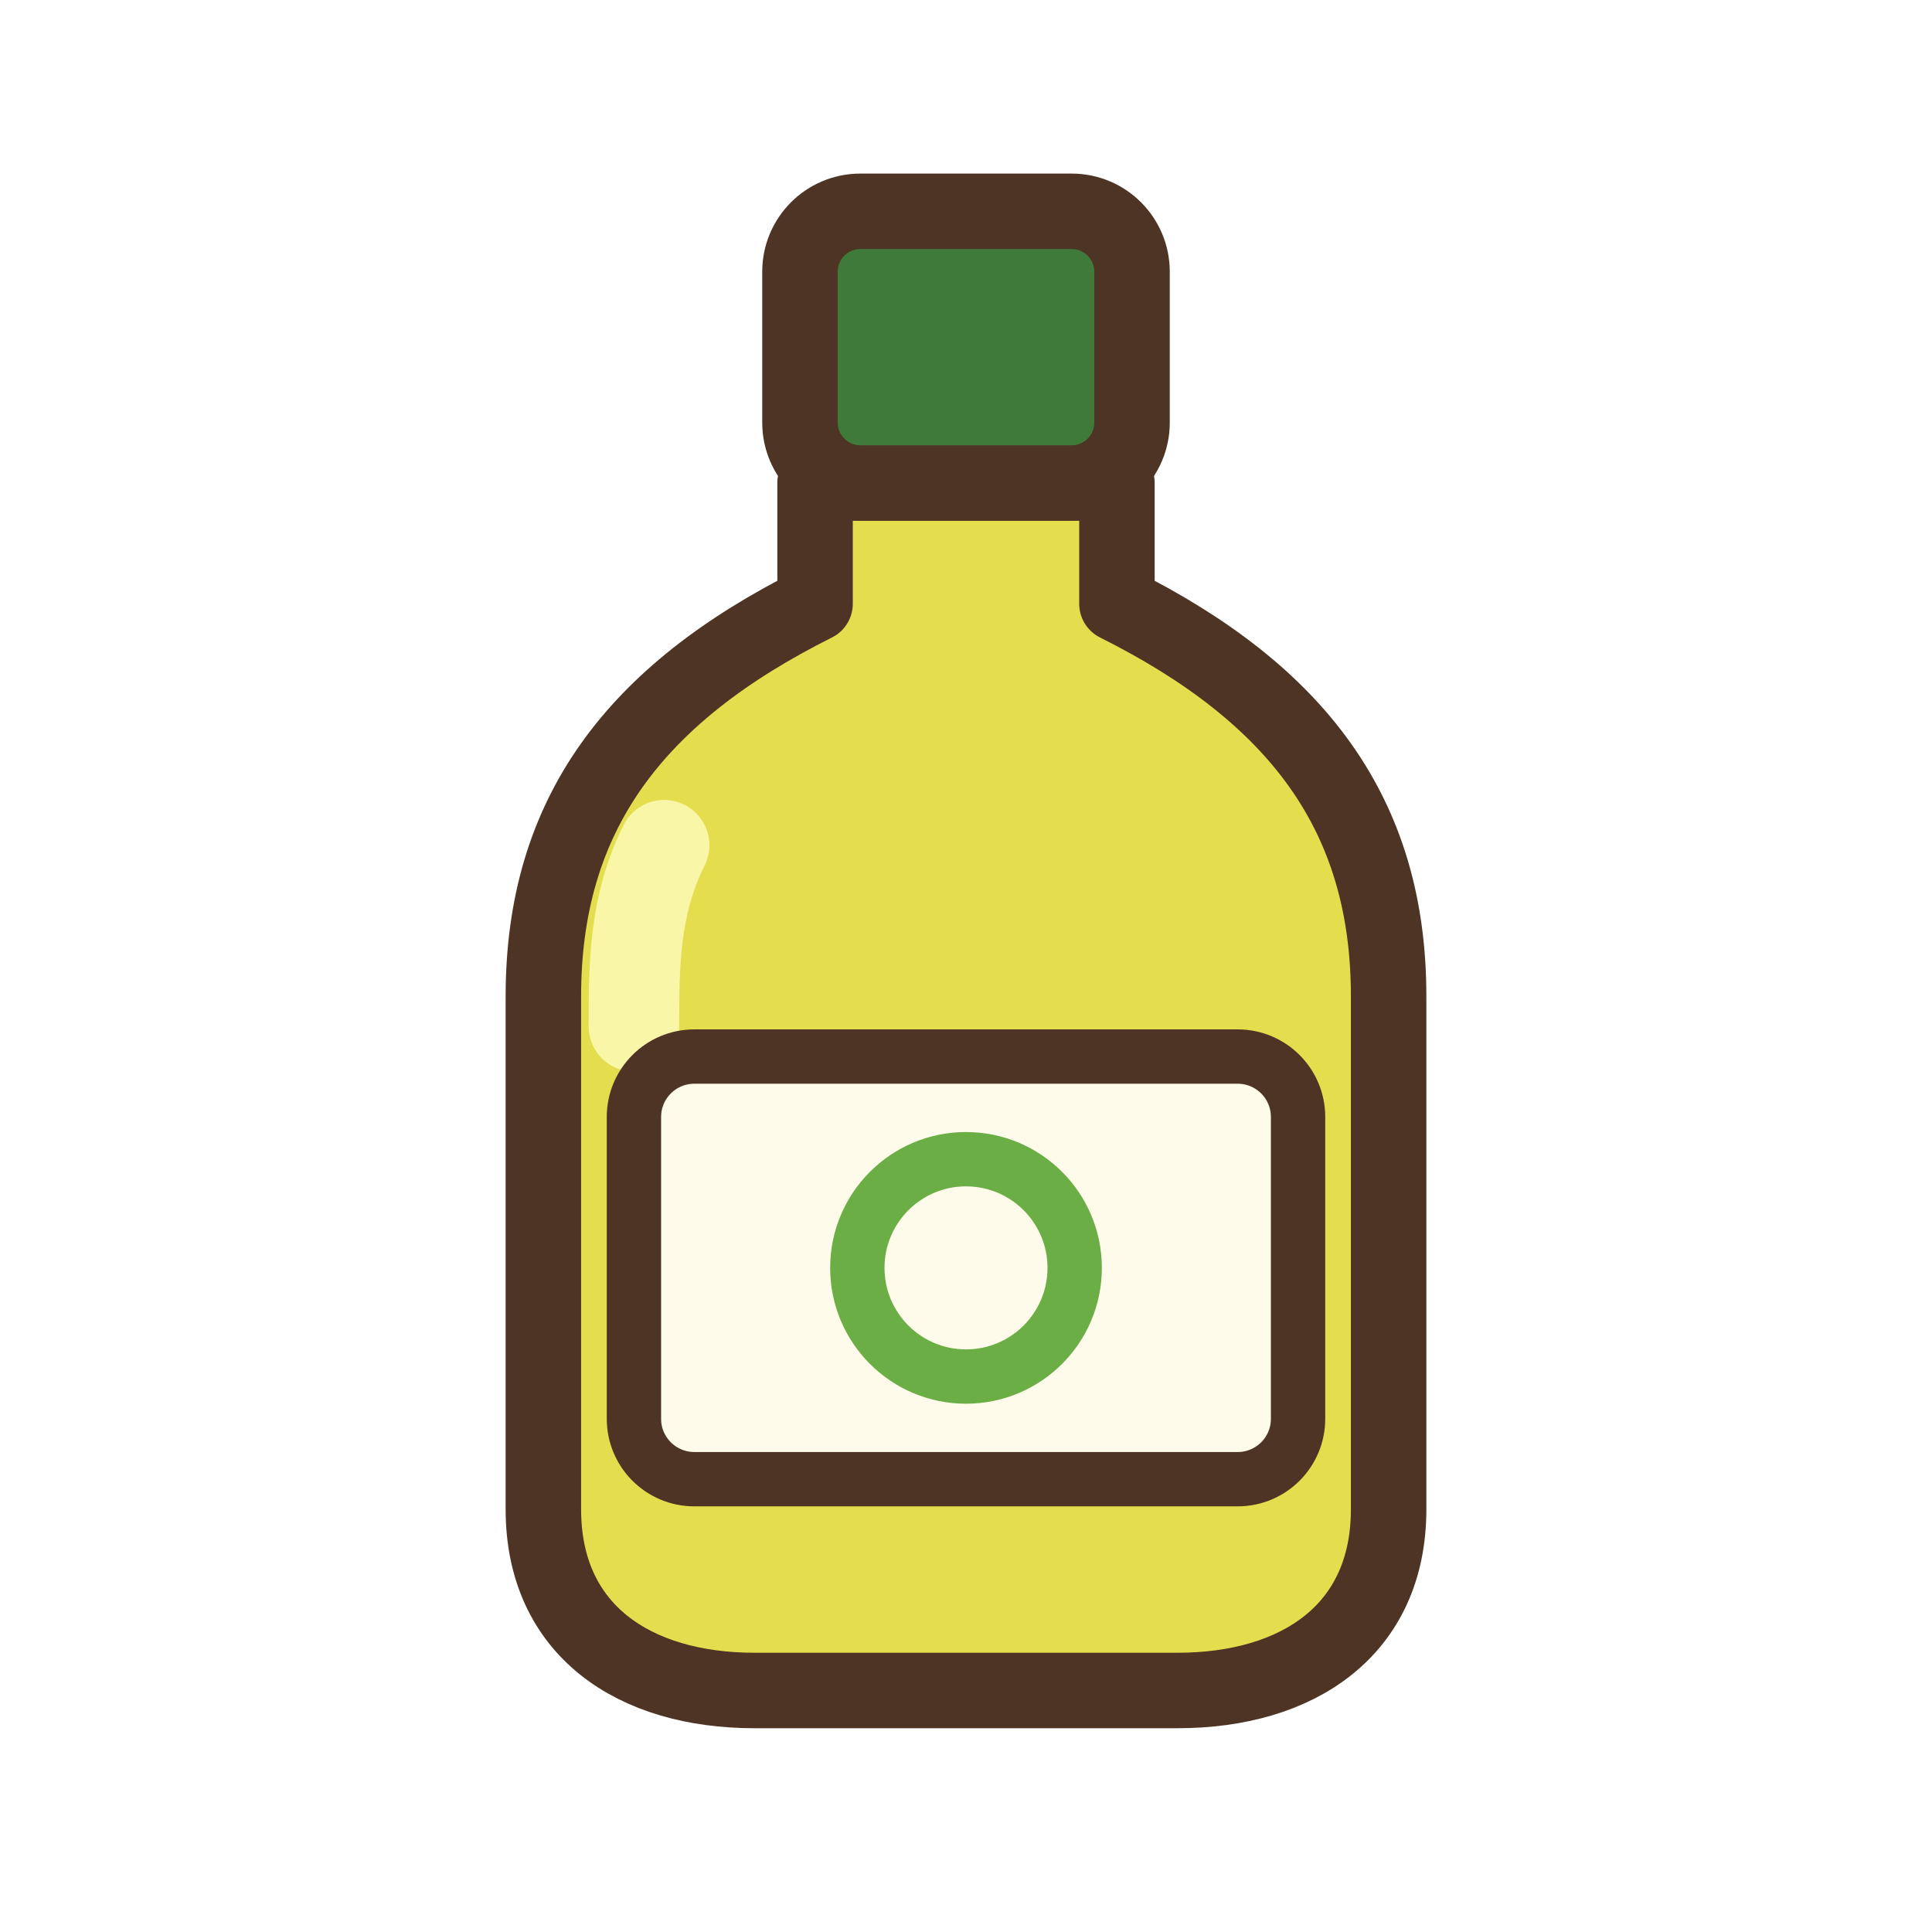
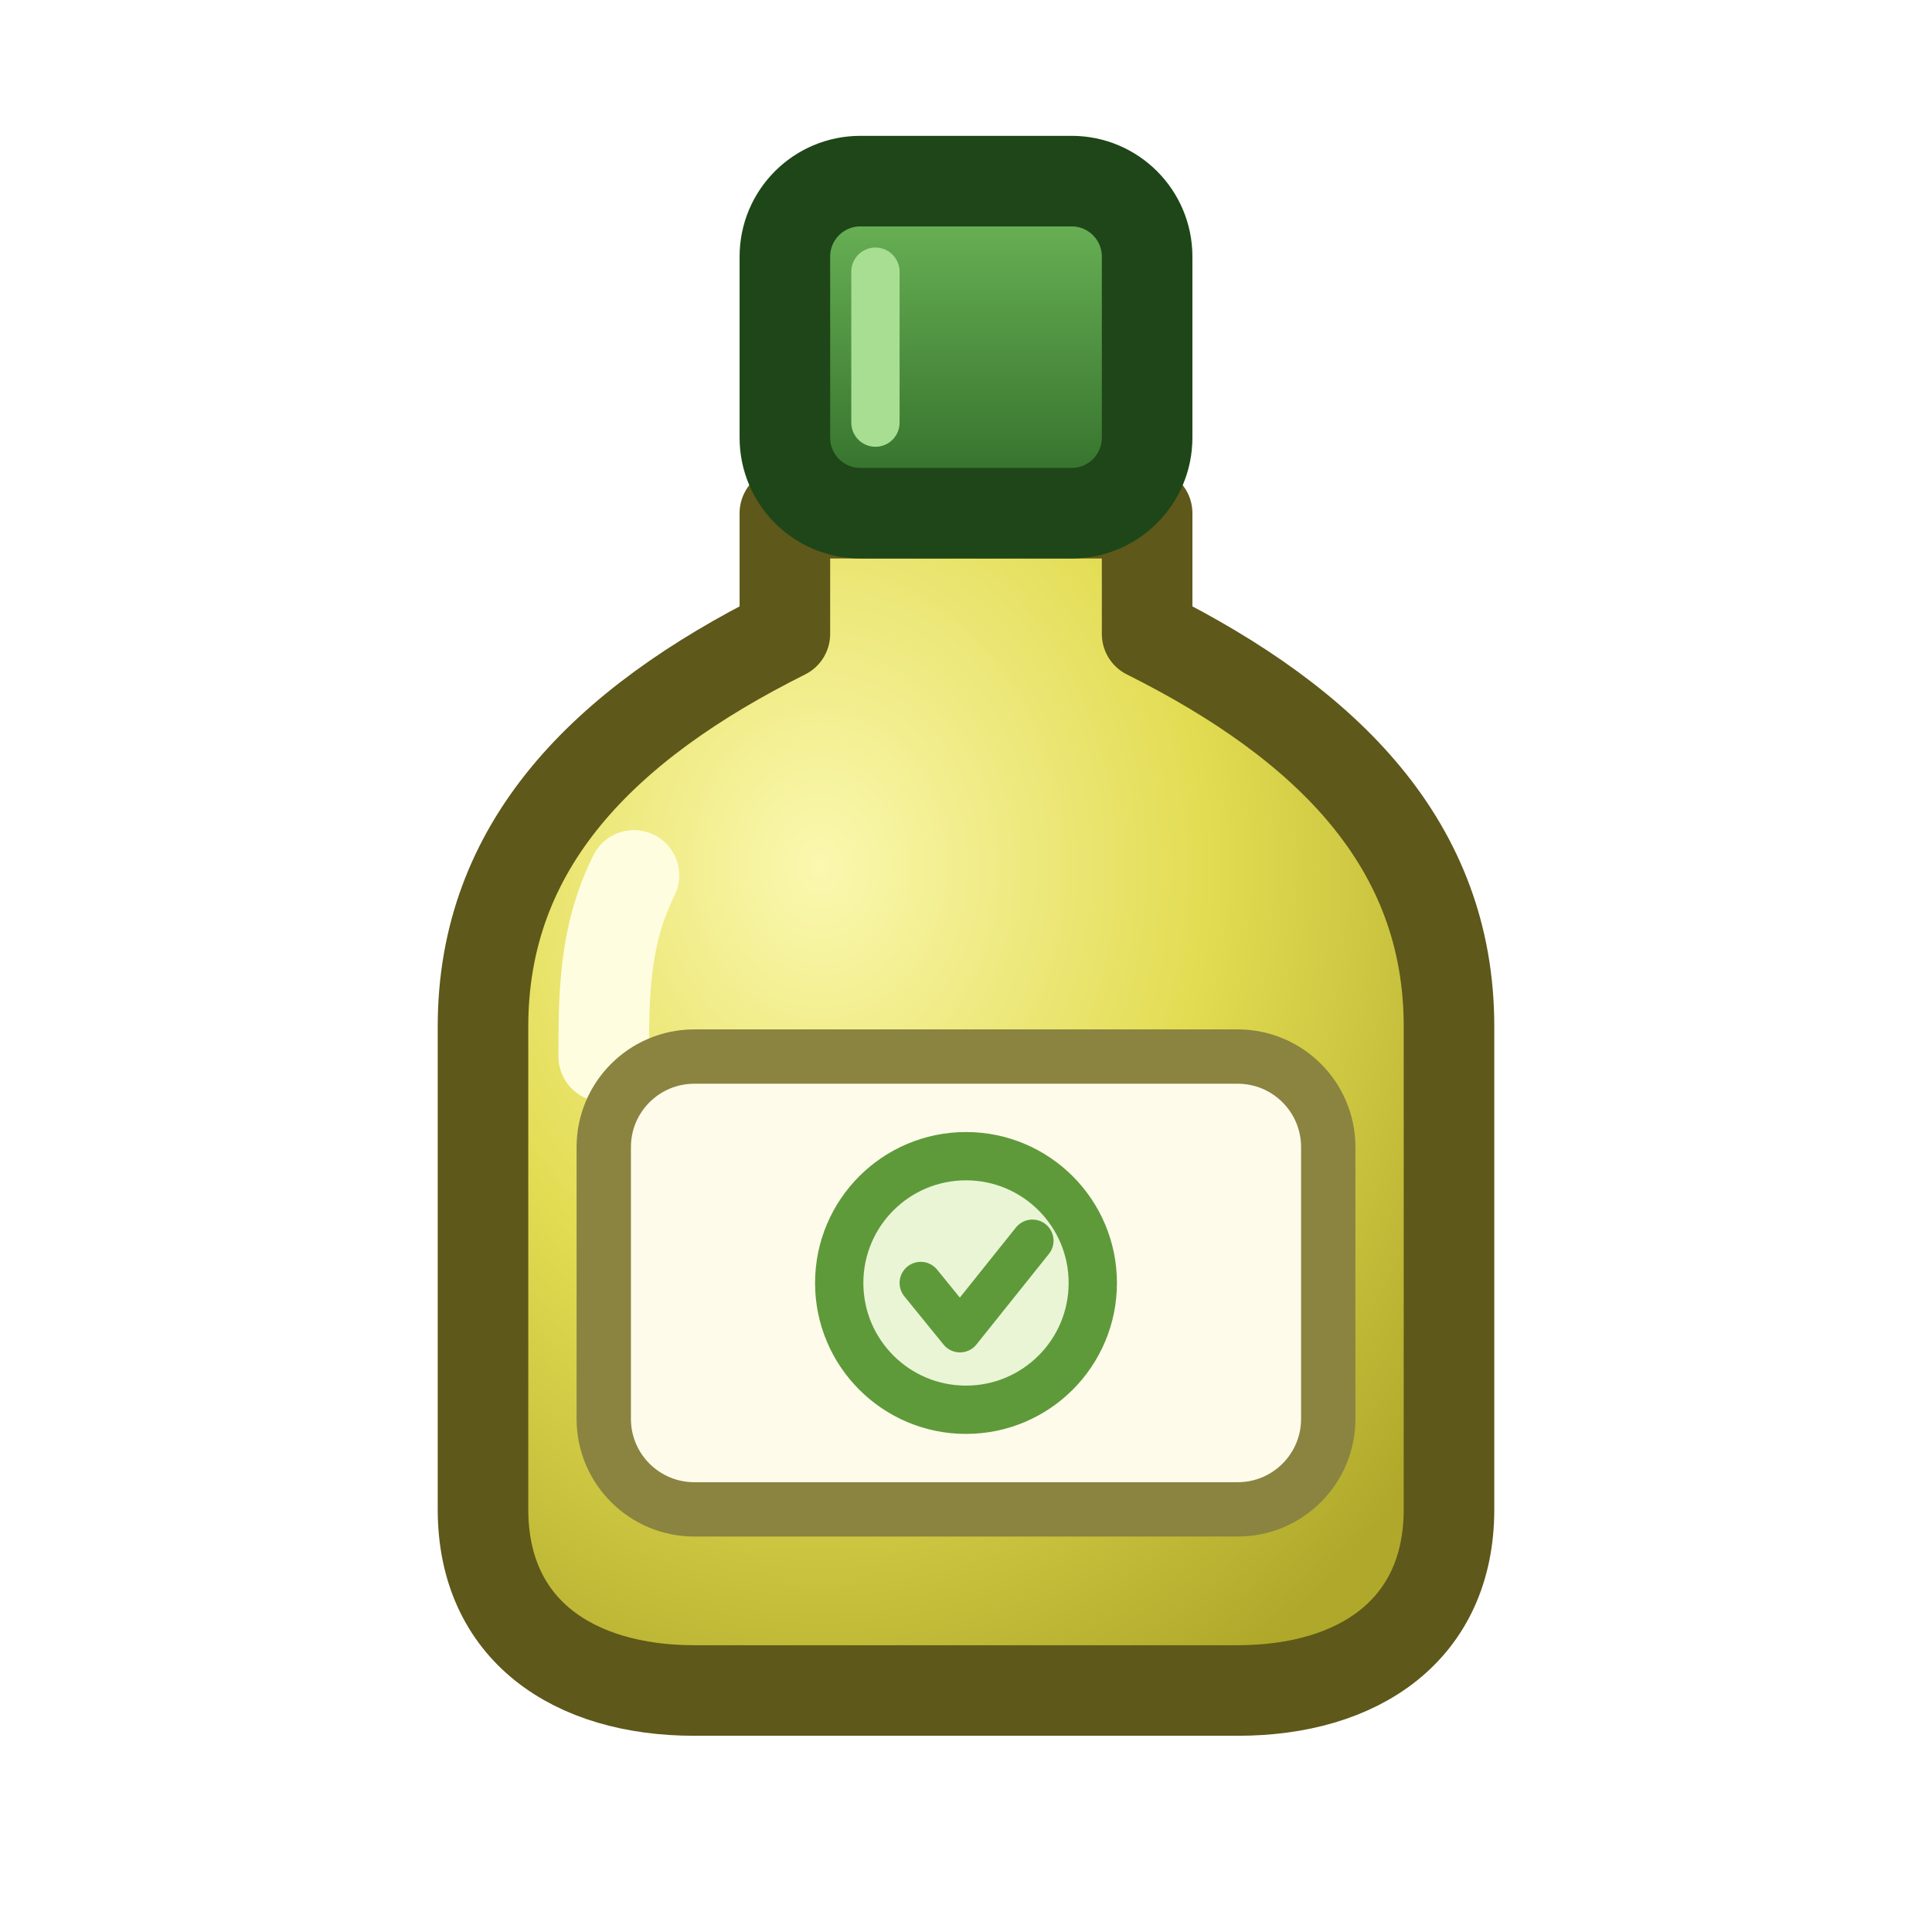
<svg xmlns="http://www.w3.org/2000/svg" viewBox="0 0 64 64">
-   <path d="M27 16h10v4c6 3 9 7 9 13v17c0 4-3 6-7 6H25c-4 0-7-2-7-6V33c0-6 3-10 9-13z" fill="#E4DE4E" stroke="#4E3424" stroke-width="2.5" stroke-linejoin="round" stroke-linecap="round" />
-   <path d="M22 28c-1 2-1 4-1 6" stroke="#FAF6A8" stroke-width="3" fill="none" stroke-linecap="round" />
-   <rect x="21" y="35" width="22" height="14" rx="2" fill="#FFFBEA" stroke="#4E3424" stroke-width="1.8" stroke-linejoin="round" stroke-linecap="round" />
-   <circle cx="32" cy="42" r="3.6" fill="none" stroke="#6AAE45" stroke-width="1.8" />
-   <rect x="26.5" y="7" width="11" height="9" rx="2" fill="#3F7A3A" stroke="#4E3424" stroke-width="2.5" stroke-linejoin="round" stroke-linecap="round" />
+   <defs>
+     <radialGradient id="ol" cx="0.35" cy="0.3" r="0.8">
+       <stop offset="0" stop-color="#FBF8B0" />
+       <stop offset=".5" stop-color="#E2DC52" />
+       <stop offset="1" stop-color="#AFA82A" />
+     </radialGradient>
+     <linearGradient id="oc" x1="0" y1="0" x2="0" y2="1">
+       <stop offset="0" stop-color="#6FB85A" />
+       <stop offset="1" stop-color="#2F6B28" />
+     </linearGradient>
+   </defs>
+   <path d="M26 17h12v4c6 3 10 7 10 13v16c0 4-3 6-7 6H23c-4 0-7-2-7-6V34c0-6 4-10 10-13z" fill="url(#ol)" stroke="#5E581A" stroke-width="3" stroke-linejoin="round" stroke-linecap="round" />
+   <path d="M21 29c-1 2-1 4-1 6" fill="none" stroke="#FFFDE0" stroke-width="3" stroke-linecap="round" stroke-linejoin="round" opacity="1" />
+   <rect x="20" y="35" width="24" height="15" rx="3" fill="#FFFBEA" stroke="#8A8440" stroke-width="1.8" stroke-linejoin="round" stroke-linecap="round" />
+   <circle cx="32" cy="42.5" r="4.2" fill="#EAF5D6" stroke="#5E9A3A" stroke-width="1.6" stroke-linejoin="round" stroke-linecap="round" />
+   <path d="M30.5 42.5l1.3 1.6 2.4-3" fill="none" stroke="#5E9A3A" stroke-width="1.4" stroke-linecap="round" stroke-linejoin="round" opacity="1" />
+   <rect x="26" y="6" width="12" height="11" rx="2.5" fill="url(#oc)" stroke="#1E4618" stroke-width="3" stroke-linejoin="round" stroke-linecap="round" />
+   <path d="M29 9v5" fill="none" stroke="#A8DE92" stroke-width="1.6" stroke-linecap="round" stroke-linejoin="round" opacity="1" />
</svg>
